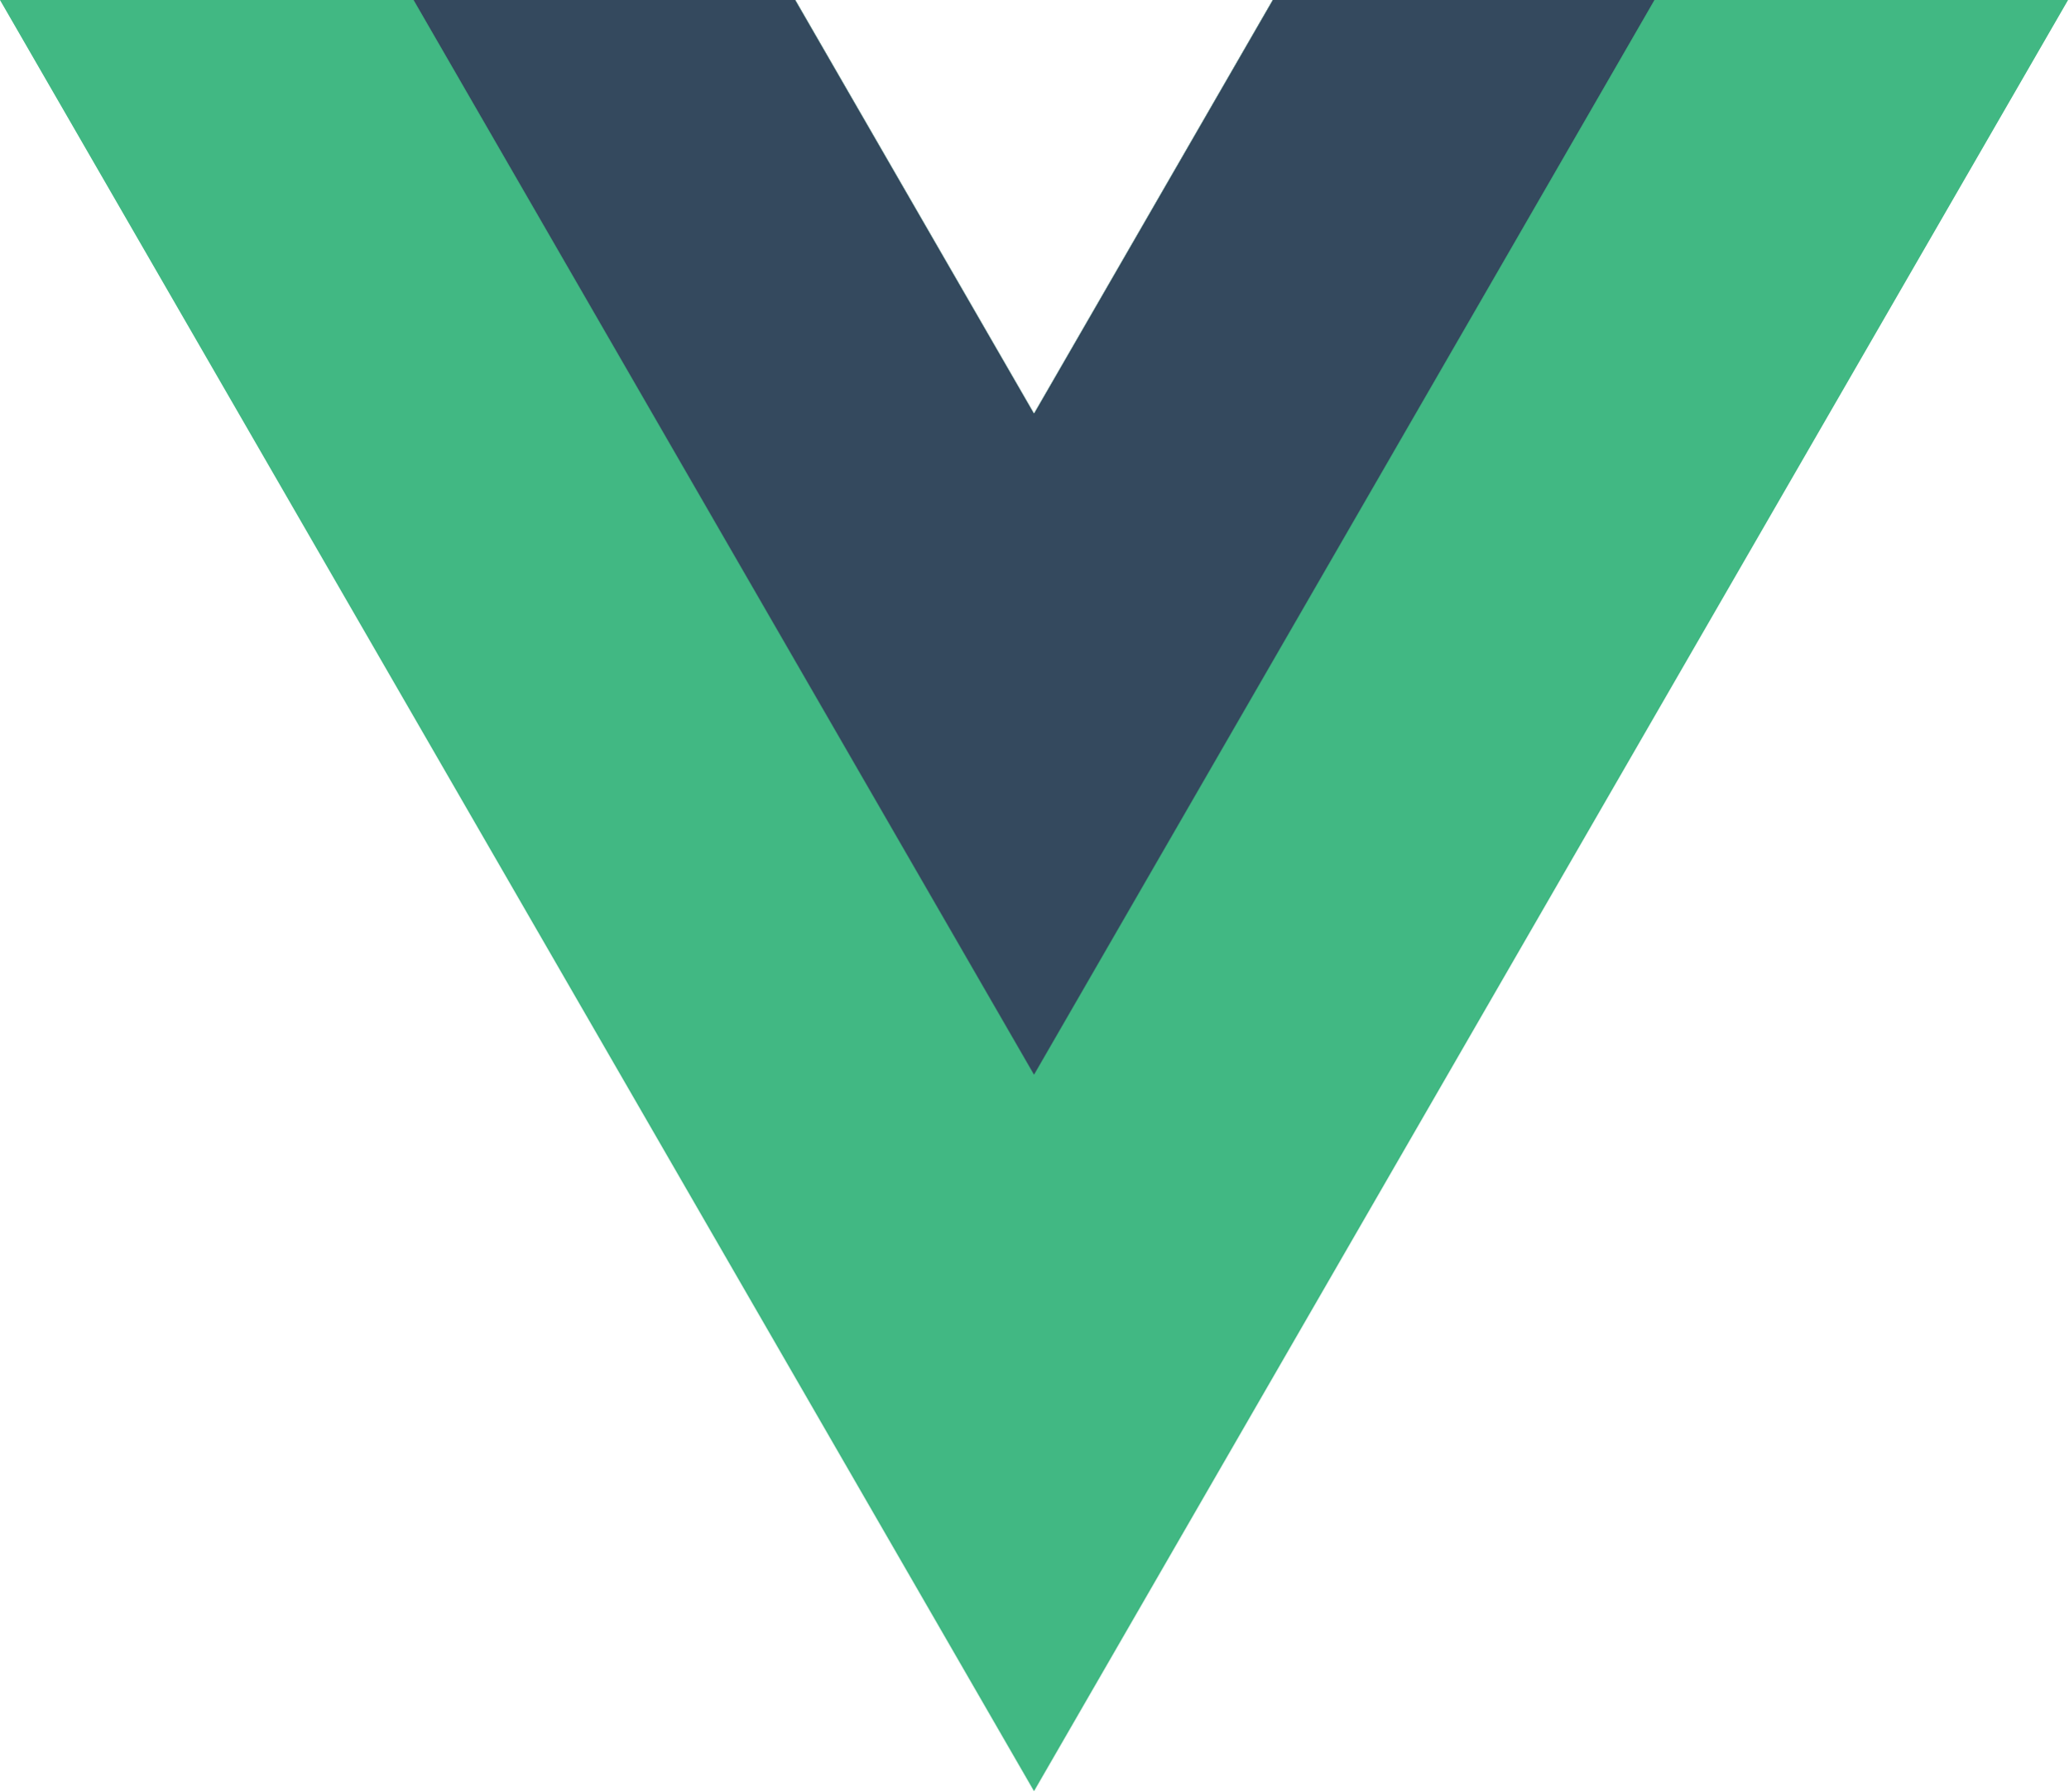
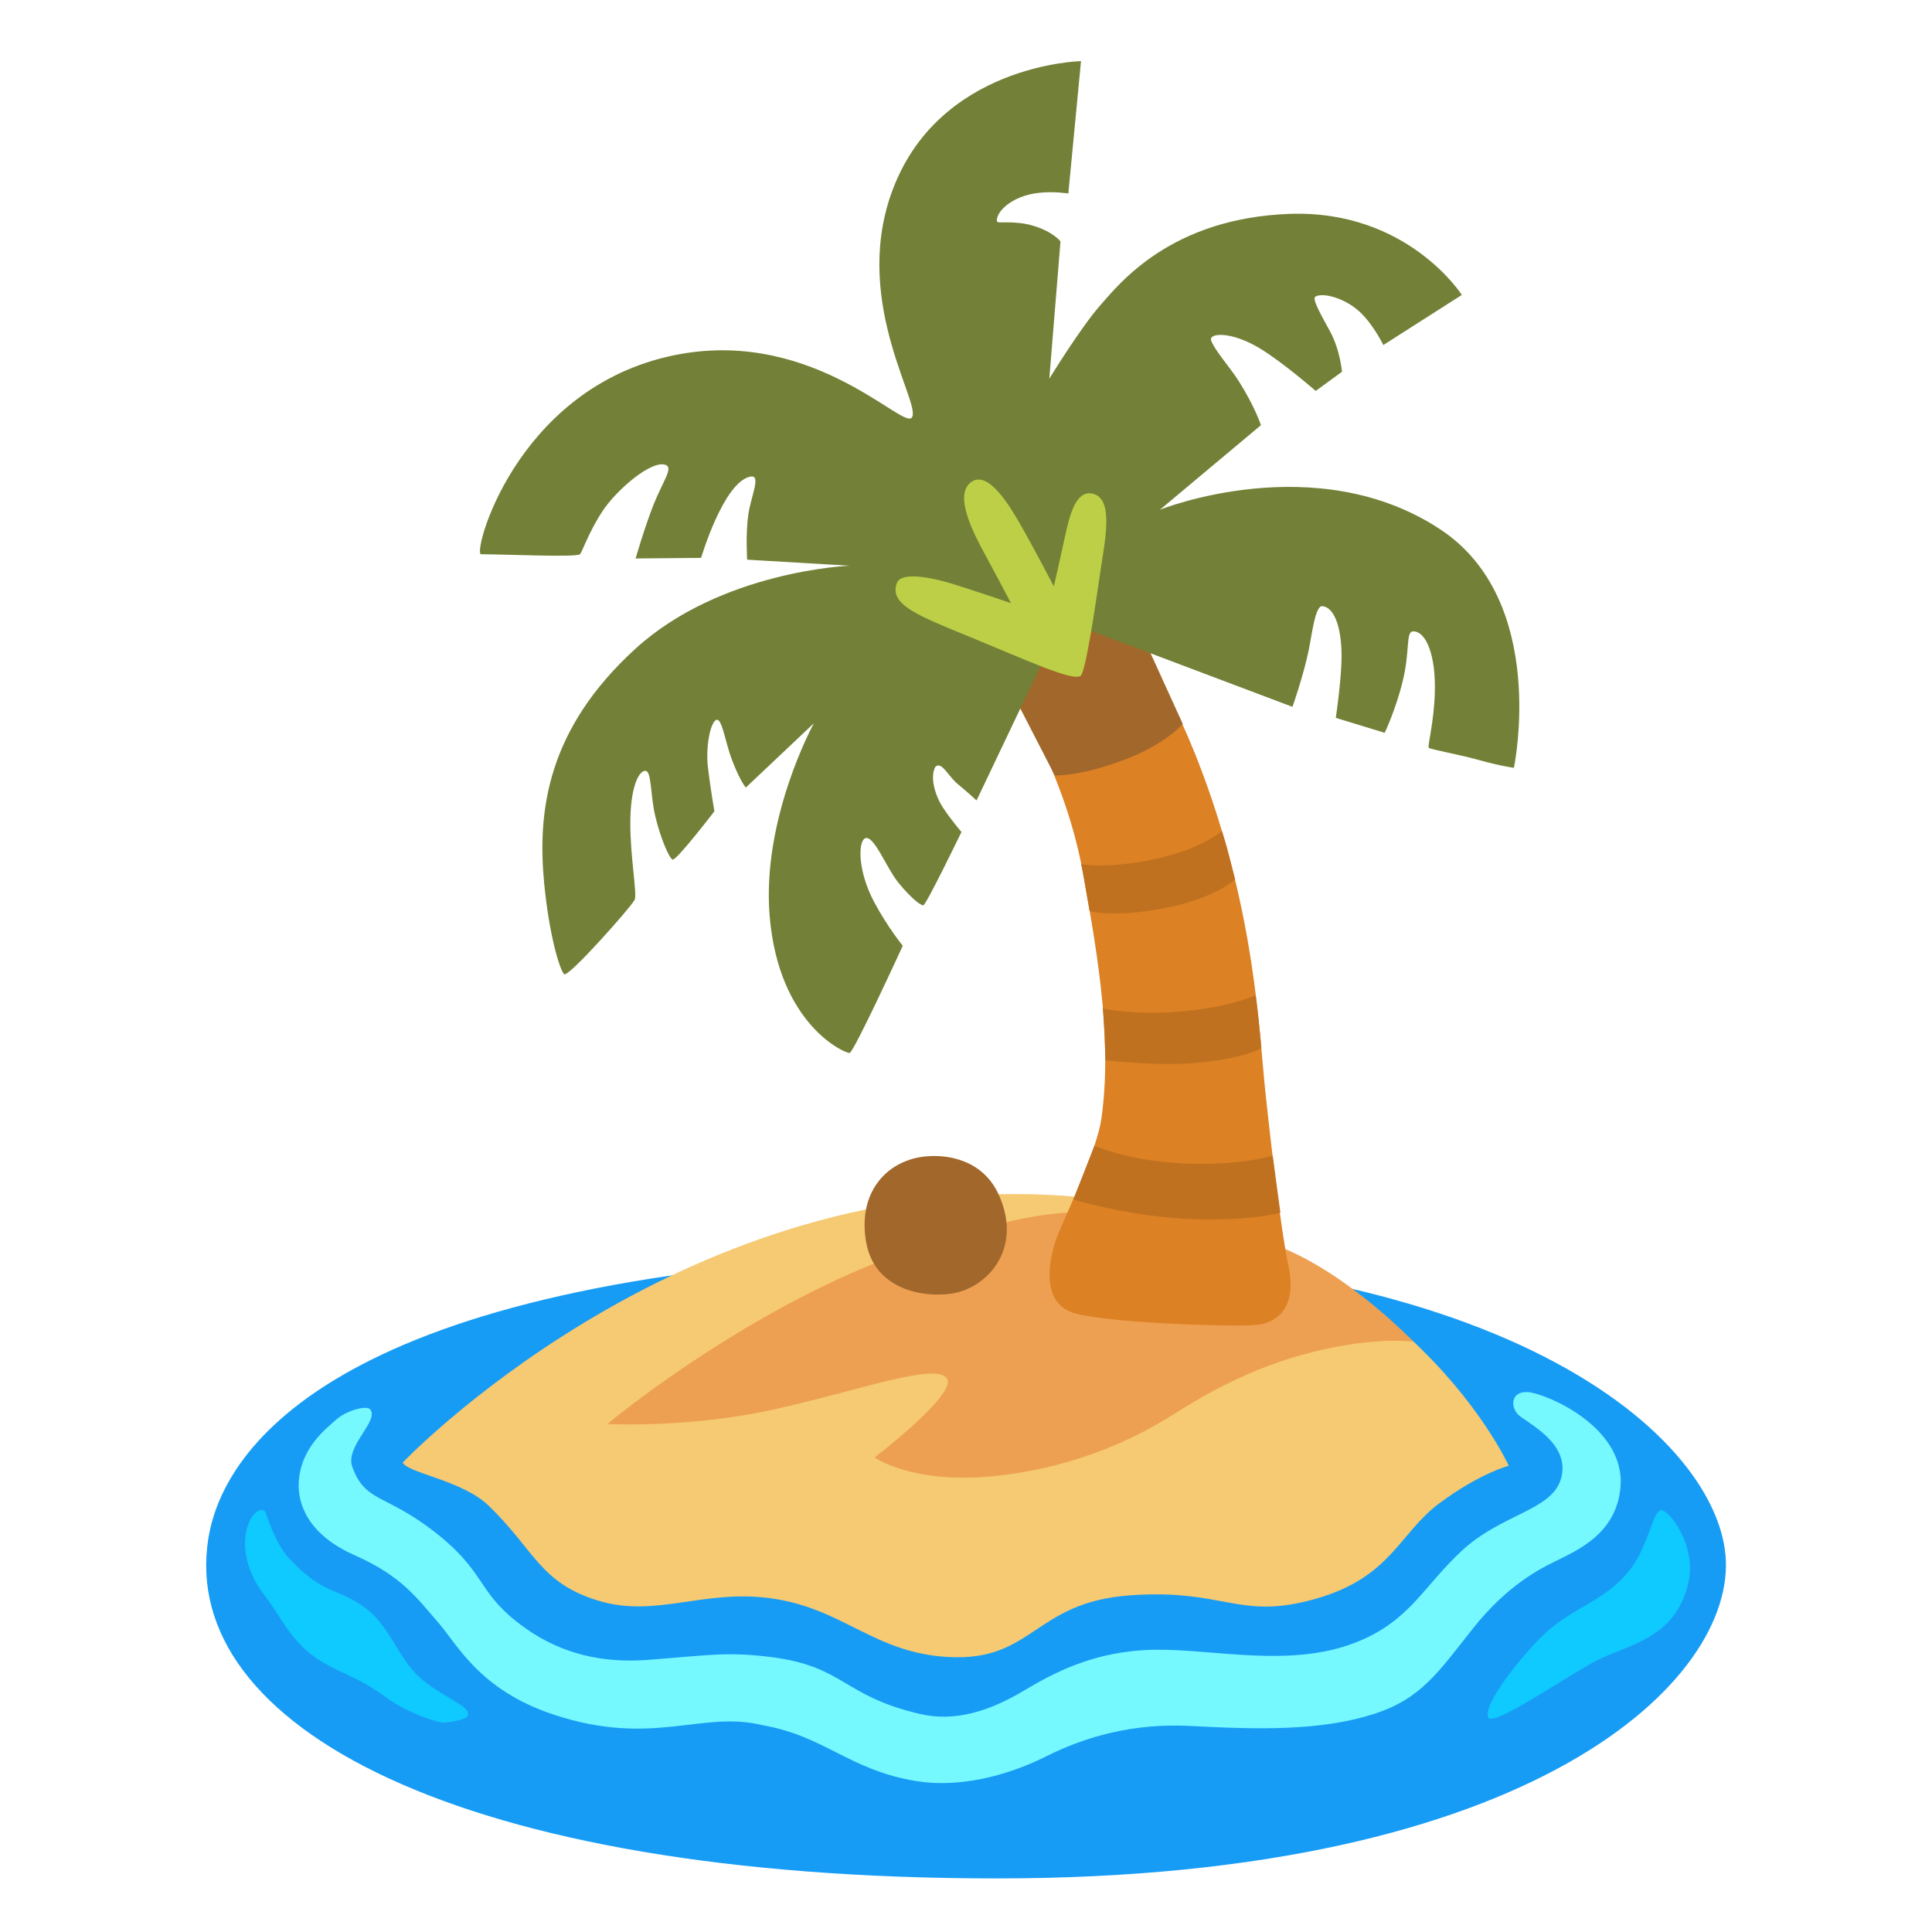
- <svg xmlns="http://www.w3.org/2000/svg" viewBox="0 0 261.76 226.69">
-   <path d="M161.096.001l-30.225 52.351L100.647.001H-.005l130.877 226.688L261.749.001z" fill="#41b883" />
-   <path d="M161.096.001l-30.225 52.351L100.647.001H52.346l78.526 136.01L209.398.001z" fill="#34495e" />
+ <svg xmlns="http://www.w3.org/2000/svg" aria-hidden="true" width="32" height="32" viewBox="0 0 128 128">
+   <path d="M13.8 101.95c-1.95 12.37 16.51 22.5 52.26 22.5s48.99-13.25 48.26-21.41c-.73-8.18-15.6-21.23-52.98-19.96-37.37 1.27-46.45 11.98-47.54 18.87z" fill="#179cf5" />
+   <path d="M26.68 96.9c.35.7 3.96 1.18 5.69 2.85 3.05 2.94 3.39 5.12 7.27 6.3 3.87 1.17 6.99-.81 11.56-.14 4.71.69 6.71 3.6 11.62 3.87 5.63.32 5.66-3.61 12-4.08 6.34-.47 7.21 1.68 12.33.23 5.04-1.43 5.52-4.34 8.22-6.34s4.59-2.48 4.59-2.48-7.65-16.87-30.53-17.95C44.64 78 26.68 96.9 26.68 96.9z" fill="#f6c973" />
+   <path d="M40.24 94.34s5.3.3 10.98-.95 10.92-3.21 11.54-2.02c.56 1.07-4.81 5.19-4.81 5.19s2.5 1.81 8.05 1.22 9.58-2.71 11.56-3.96 5.15-3.18 9.38-4.24 6.7-.69 6.7-.69-5.16-5.42-10.27-6.76c-11.09-2.91-14.11-1.99-21.22.09-11.39 3.33-21.91 12.12-21.91 12.12z" fill="#eda052" />
+   <path d="m71.58 37.18-7.22 4.83s5.74 6.67 7.4 15.87c1.07 5.93 1.91 11.21 1.21 16.24-.29 2.05-2.27 6.19-2.84 7.58-.57 1.39-1.39 4.67 1.15 5.33s10.82.9 12.04.74c1.23-.16 2.68-1.06 2.02-4.03-.41-1.85-1.11-7.61-1.52-11.54-.41-3.93-.66-11.5-4.08-20.79-3.33-9.07-8.16-14.23-8.16-14.23z" fill="#dc8124" />
+   <path d="M78.22 77.07c3.73.21 6.1-.5 6.1-.5l.51 3.78s-2.28.64-6.58.38c-3.75-.23-7.14-1.26-7.14-1.26l1.4-3.57c-.01-.01 1.95.95 5.71 1.17zM73.07 66.82s.07 1.05.11 1.72c.03.67.05 1.7.05 1.7s2.82.33 5.05.24c3.65-.15 5.29-1.02 5.29-1.02s-.07-.81-.17-1.77-.21-1.76-.21-1.76-1.79.88-5.54 1.13c-2.7.16-4.58-.24-4.58-.24zM71.63 57.25s1.71.35 4.9-.34c3.1-.67 4.43-1.85 4.43-1.85s.29.91.46 1.6c.16.65.41 1.6.41 1.6s-1.25 1.23-4.65 1.9c-3.33.66-4.99.21-4.99.21s-.16-.89-.27-1.55c-.12-.77-.29-1.57-.29-1.57z" fill="#c0711f" />
+   <path d="M69.88 51.37s1.58.11 4.65-1.05c2.68-1.01 3.83-2.36 3.83-2.36l-3.77-8.28-9.04 3.28 4.33 8.41z" fill="#a2672b" />
+   <path d="m70.39 41.08 15.24 5.75s.71-2.02 1.06-3.68c.23-1.1.44-3.02.91-2.99.78.06 1.25 1.33 1.28 3.13.03 1.55-.38 4.27-.38 4.27l3.24.99s.73-1.52 1.2-3.45c.49-2.02.18-3.27.69-3.27.87 0 1.51 1.62 1.43 4.1-.06 1.94-.5 3.54-.4 3.61.16.13 1.92.42 3.35.82 1.43.4 2.29.51 2.29.51s2.32-11.02-4.85-15.78c-8.26-5.48-18.6-1.32-18.6-1.32l6.69-5.6s-.37-1.17-1.45-2.89c-.6-.96-1.61-2.05-1.85-2.73-.17-.48 1.28-.64 3.21.52 1.54.93 3.68 2.8 3.72 2.83l1.74-1.27s-.12-1.45-.8-2.69c-.57-1.05-1.21-2.15-.96-2.29.51-.29 2 .1 3.01 1.08.87.85 1.49 2.13 1.49 2.13l5.2-3.32s-3.6-5.65-11.42-5.37c-7.82.29-11.21 4.55-12.52 6.04-1.31 1.48-3.39 4.88-3.39 4.88l.74-9.1s-.47-.62-1.76-1.02c-1.28-.4-2.43-.13-2.45-.3-.09-.62.98-1.69 2.74-1.89 1.03-.12 1.99.04 1.99.04l.84-8.77s-9.55.19-12.58 8.8c-2.6 7.4 2.21 14.19 1.33 14.85-.75.56-6.95-6.24-16.18-4.06-10.13 2.39-12.9 13.08-12.32 13.08 1.55 0 6.27.22 6.55 0 .14-.11.56-1.42 1.48-2.83.92-1.41 3.29-3.47 4.22-3.08.48.2-.18 1.05-.8 2.57-.62 1.57-1.21 3.62-1.21 3.62l4.34-.04s1.48-5.01 3.25-5.38c.76-.16.07 1.24-.12 2.49-.19 1.29-.08 3.01-.08 3.01l6.78.4s-8.51.33-14.18 5.5c-5.87 5.35-6.5 10.79-6.05 15.51.32 3.36 1 5.69 1.32 6.05.25.29 4.51-4.53 4.68-4.93.17-.4-.29-2.78-.29-5.06s.51-3.43.97-3.48c.46-.06.34 1.6.69 3.03.36 1.49.91 2.74 1.14 2.85.23.11 2.77-3.2 2.77-3.2s-.28-1.63-.43-2.93c-.15-1.31.14-2.84.51-3.1.41-.29.6 1.33 1.08 2.61.39 1.02.71 1.58.92 1.85l4.51-4.26s-3.46 6.29-2.93 12.75c.59 7.23 5.02 9.14 5.3 9.09.29-.06 3.52-7.1 3.52-7.1s-1.01-1.24-1.89-2.89c-1.11-2.08-1.05-3.95-.64-4.21.58-.37 1.43 1.94 2.28 2.97.86 1.03 1.43 1.45 1.61 1.45s2.53-4.86 2.53-4.86-.7-.81-1.25-1.65c-.46-.71-.87-1.94-.48-2.67.42-.39.84.62 1.49 1.15.64.53 1.24 1.08 1.24 1.08l5.69-11.95z" fill="#728137" />
+   <path d="M71.59 44.78c.33-.22.98-4.63 1.3-6.83.28-1.99.98-4.95-.53-5.25-1.04-.2-1.47 1.27-1.8 2.84-.3 1.4-.74 3.31-.74 3.31s-1.34-2.57-2.24-4.14c-.65-1.13-2.06-3.52-3.18-2.81-1.29.82.11 3.46.9 4.91.79 1.45 1.68 3.15 1.68 3.15s-2.37-.81-3.75-1.24c-1.51-.47-3.54-.88-3.82-.07-.49 1.42 1.38 2.13 5 3.61 3.6 1.48 6.63 2.88 7.18 2.52z" fill="#bdcf47" />
+   <path d="M61.19 76.63c-2.49.31-4.37 2.4-3.81 5.64s3.89 3.73 5.75 3.42c2.24-.38 4.64-2.89 3.07-6.47-1.05-2.41-3.48-2.78-5.01-2.59z" fill="#a2672b" />
+   <path d="M17.55 100.12c-.76-.6-2.57 2.35.07 5.7.88 1.12 1.58 2.79 3.23 3.96 1.54 1.09 2.66 1.14 4.85 2.76 1.08.8 3.28 1.67 3.86 1.58 1.29-.19 1.52-.33 1.43-.68-.14-.51-1.85-1.12-3.17-2.29-1.41-1.25-2-3.39-3.54-4.56-1.87-1.43-2.75-.83-5.07-3.28-1.08-1.13-1.56-3.11-1.66-3.19zM98.61 113.8c.33.61 5.05-2.66 7.12-3.76 2.07-1.09 5.26-1.41 6.13-5.18.56-2.45-1.28-4.86-1.82-4.8-.55.06-.82 2.35-2.01 3.89-1.64 2.13-3.77 2.49-5.71 4.31-1.55 1.46-4.14 4.75-3.71 5.54z" fill="#0fcaff" />
+   <path d="M24.53 93.38c.59.74-1.58 2.37-1.22 3.71.85 2.49 2.19 1.82 5.53 4.44 3.22 2.51 2.8 3.83 5.29 5.83 2.01 1.62 4.74 2.92 8.81 2.61s5.19-.55 8.11-.19c4.93.62 4.72 2.56 9.88 3.77 2.33.55 4.62-.18 6.87-1.52 2.03-1.21 4.74-2.67 8.69-2.73 3.95-.06 8.99 1.23 13.35-.49 3.56-1.41 4.4-3.64 7.01-6.07 2.61-2.43 5.94-2.66 6.56-4.74.73-2.43-2.37-3.77-2.86-4.31-.49-.55-.43-1.52.67-1.46s6.5 2.25 6.14 6.32c-.28 3.11-2.92 4.19-4.38 4.92-.92.46-3.1 1.52-5.41 4.44-2.31 2.92-3.44 4.65-6.56 5.65-3.52 1.12-7.54 1.03-12.15.79-3.76-.2-6.96.71-9.54 2.01-2.67 1.34-5.85 2.1-8.63 1.64-4.44-.73-6.02-2.98-10.21-3.71-4.01-.97-7.23 1.46-13.73-.67-5.02-1.64-6.44-4.68-7.78-6.2s-2.31-2.98-5.47-4.38c-3.16-1.4-3.77-3.46-3.71-4.8.11-2.31 1.82-3.59 2.49-4.19.67-.6 2.01-.97 2.25-.67z" fill="#76f8ff" />
</svg>
